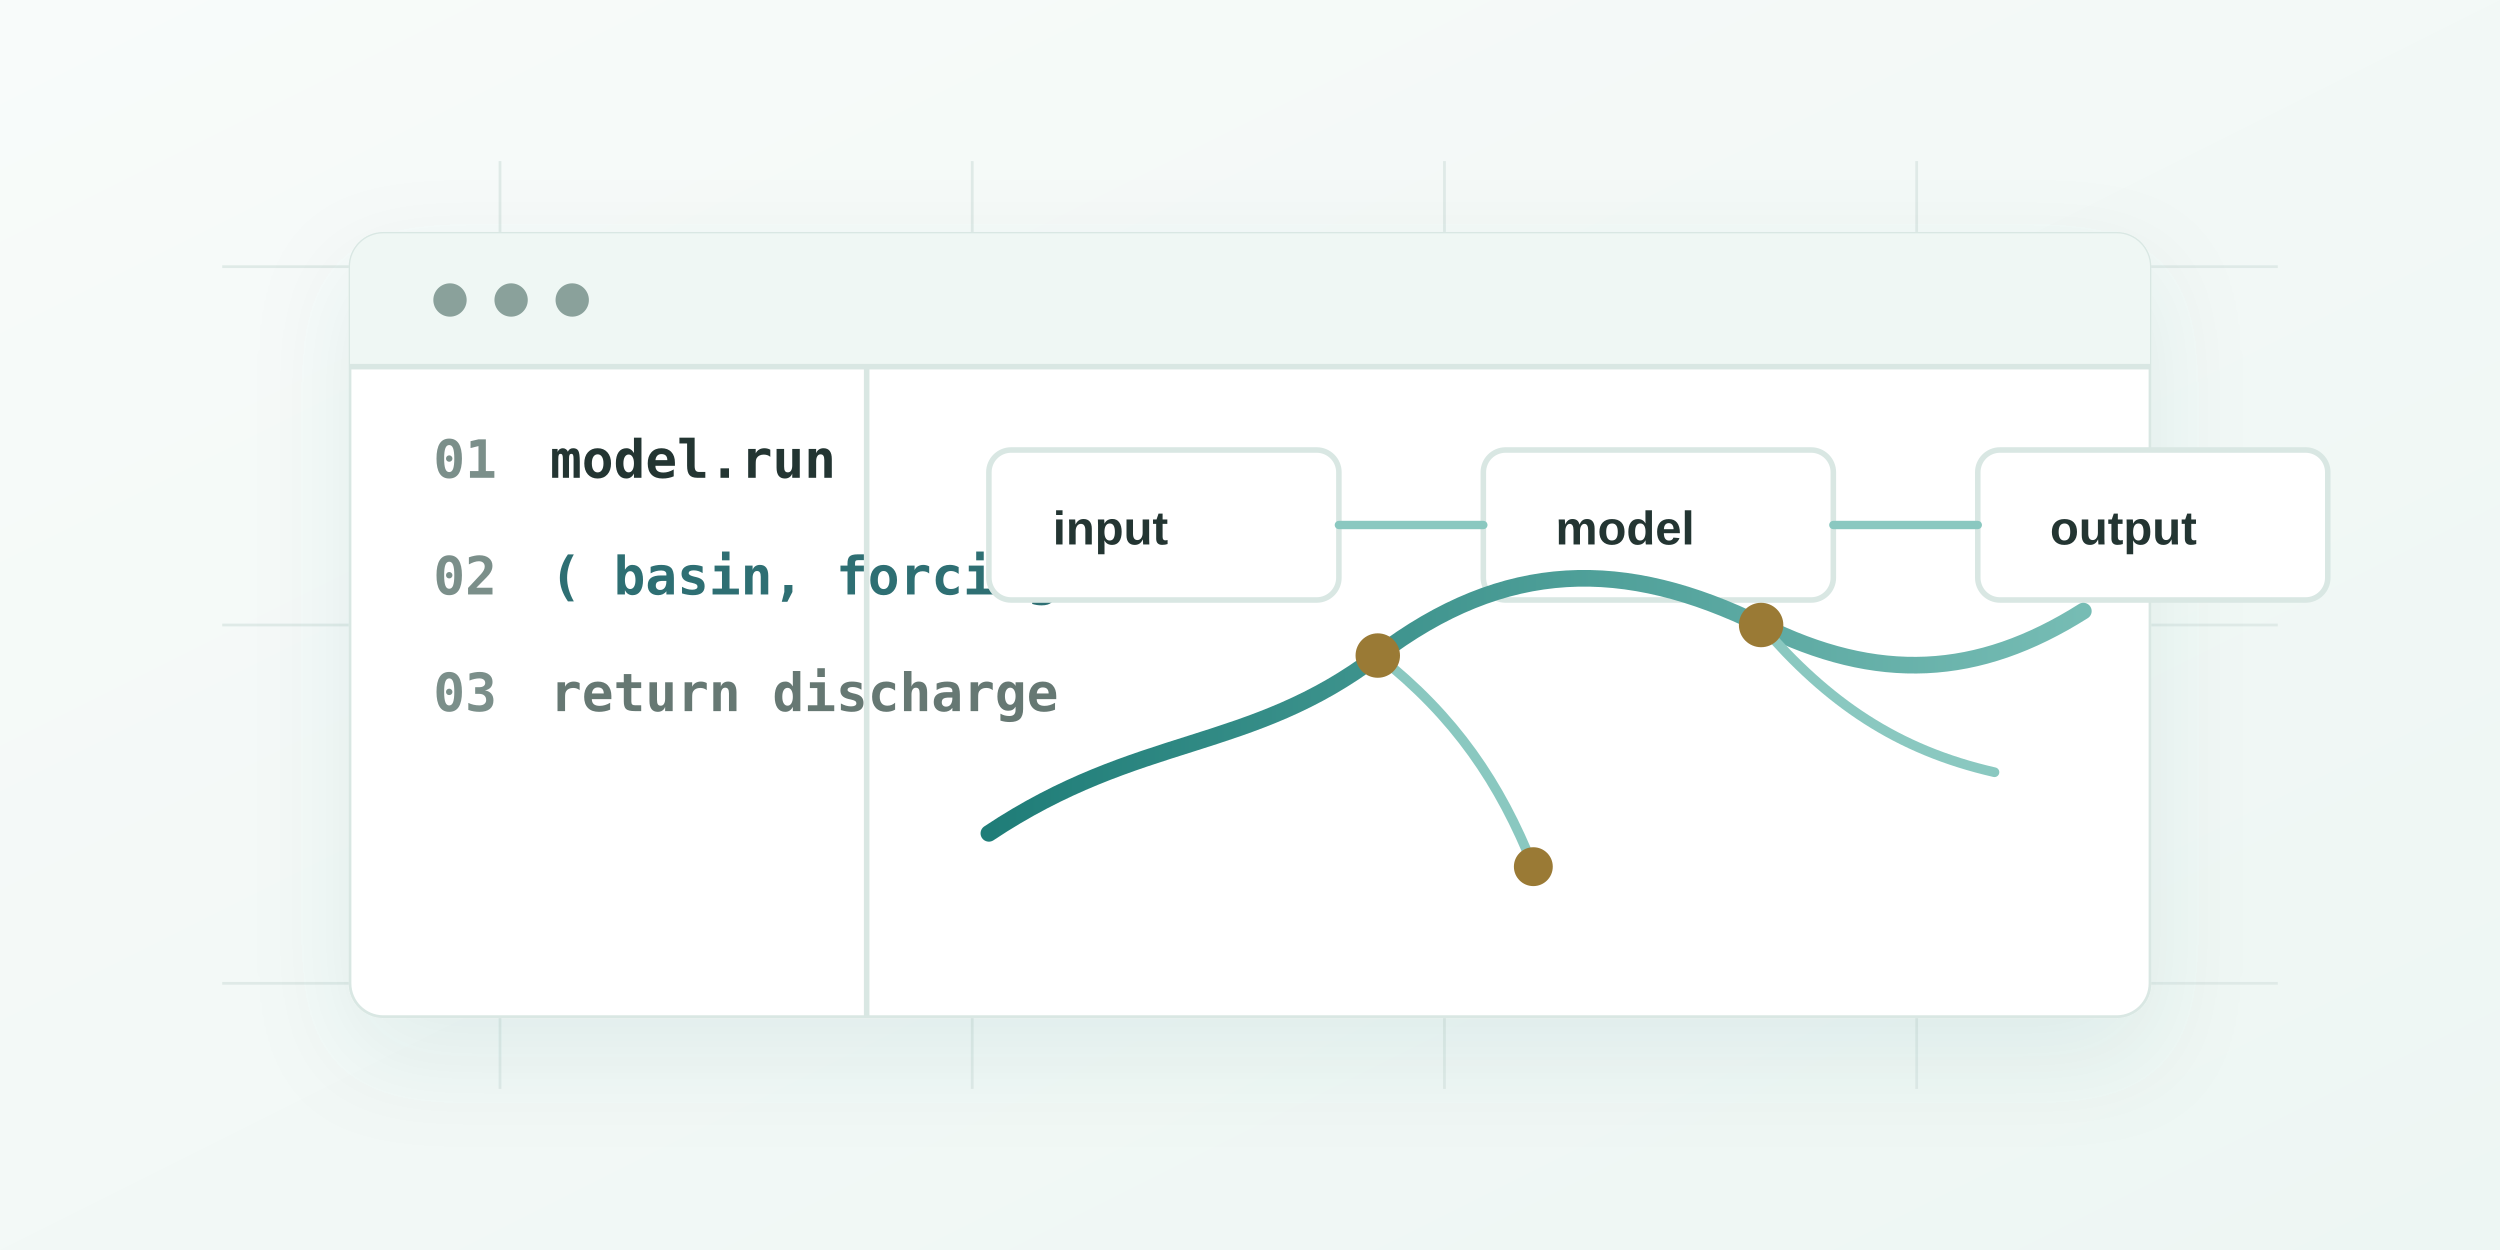
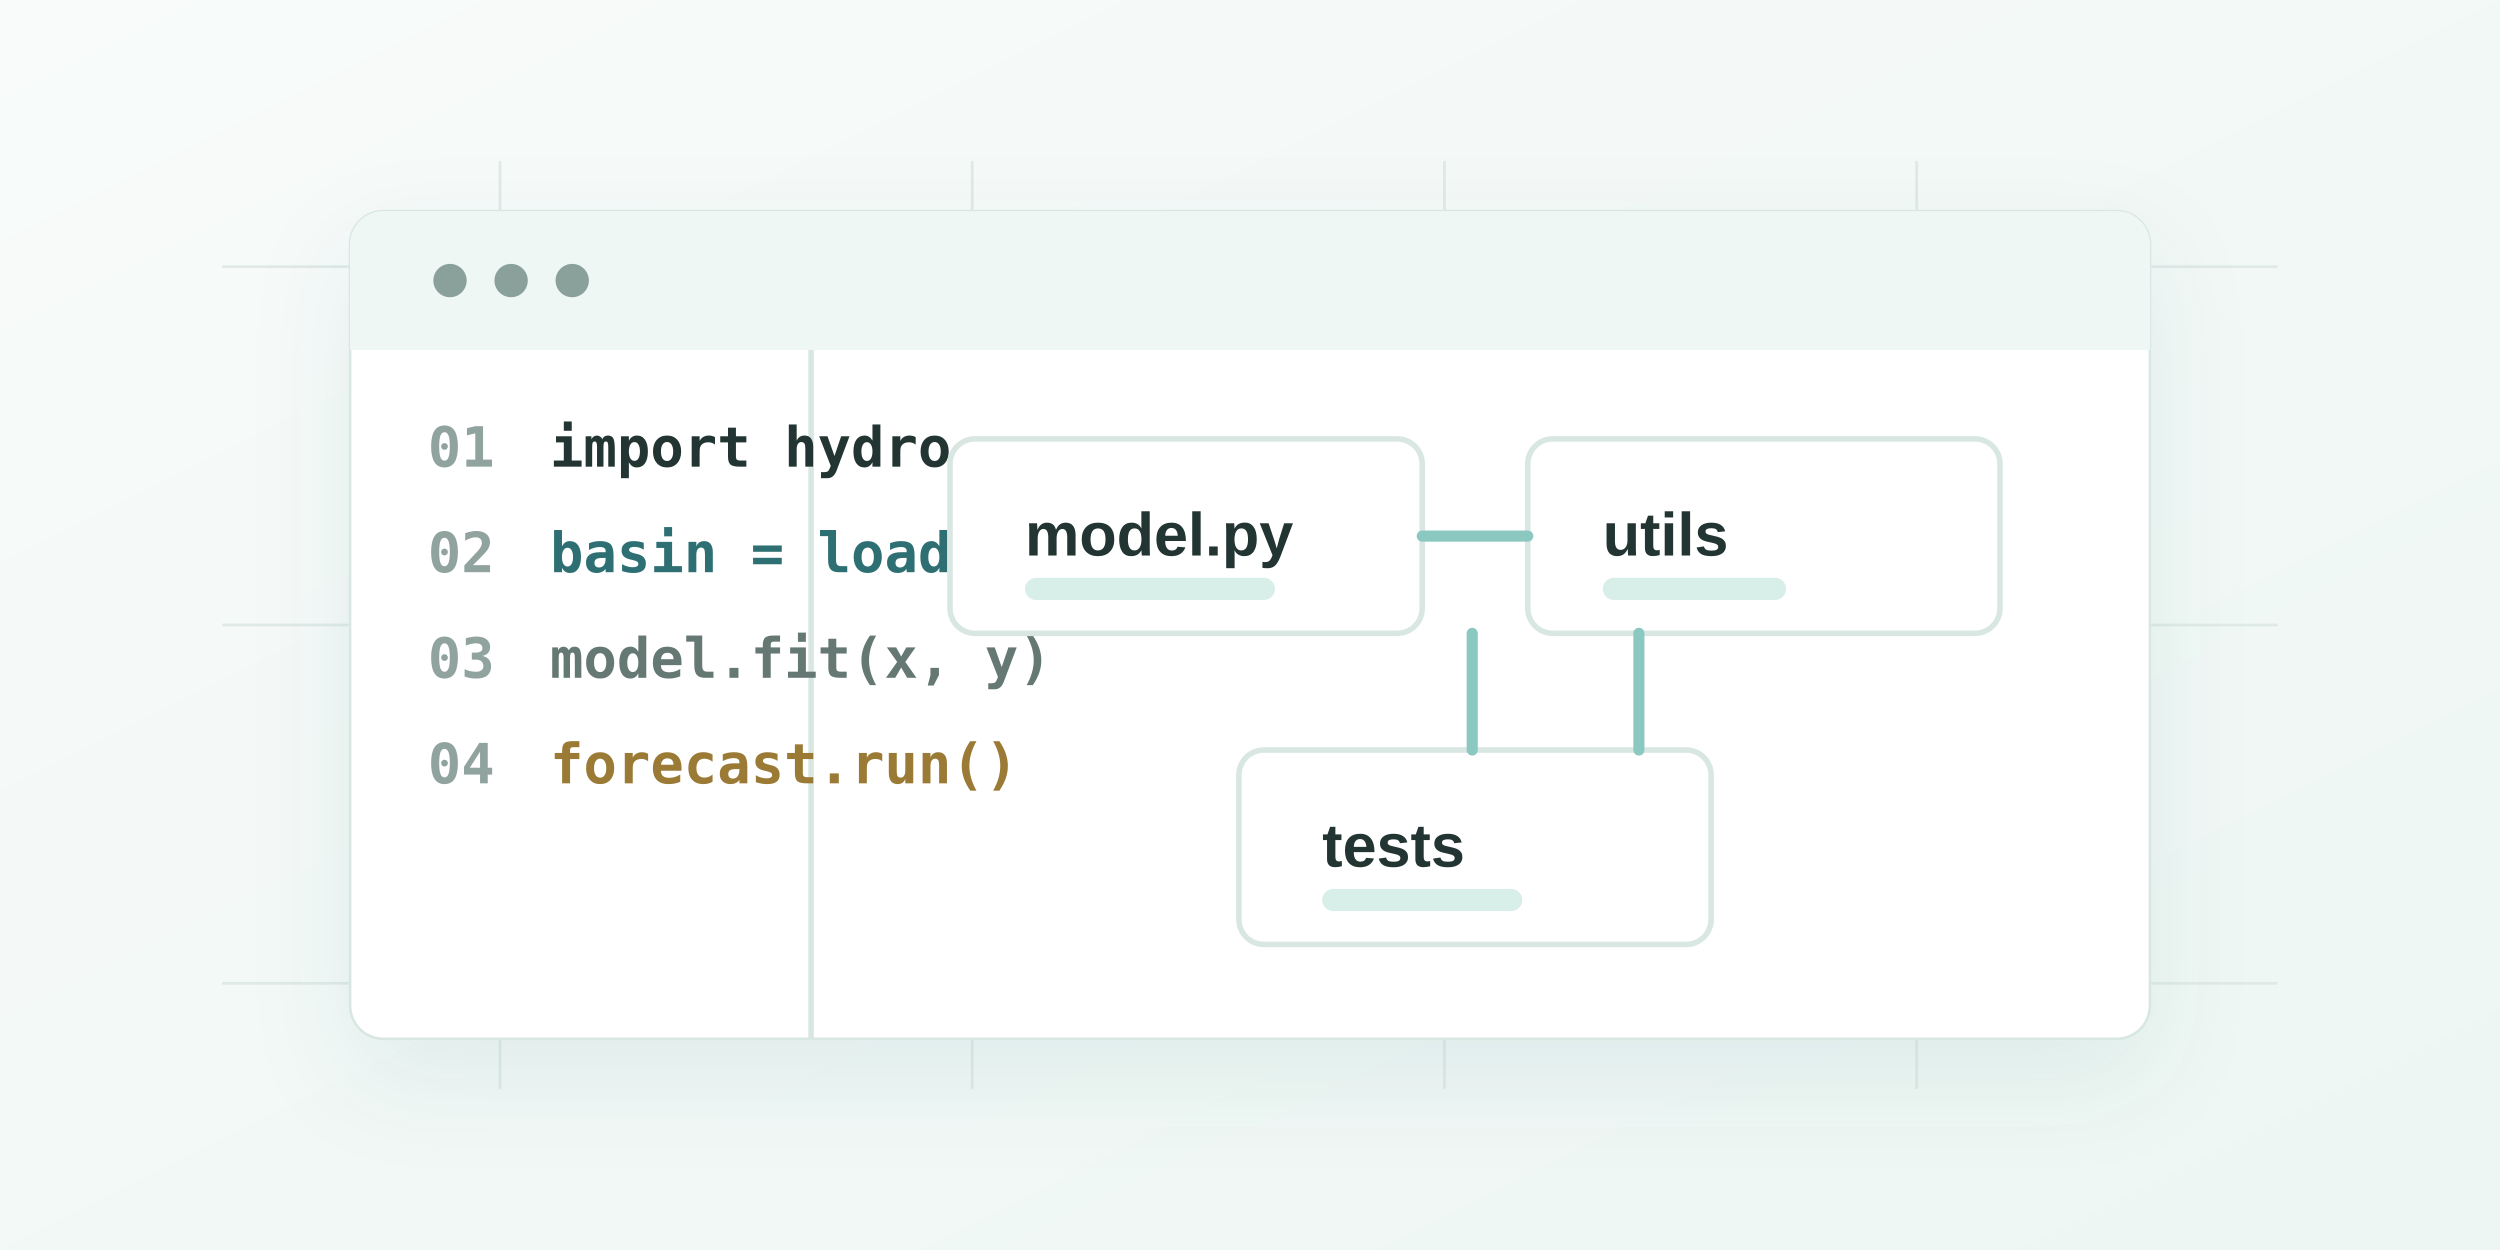
<svg xmlns="http://www.w3.org/2000/svg" viewBox="0 0 900 450" role="img" aria-labelledby="title desc">
  <defs>
    <linearGradient id="bg" x1="0" x2="1" y1="0" y2="1">
      <stop offset="0" stop-color="#f8fbfa" />
      <stop offset="1" stop-color="#edf6f3" />
-     </linearGradient>
-     <linearGradient id="teal" x1="0" x2="1">
-       <stop offset="0" stop-color="#1f7d78" />
-       <stop offset="1" stop-color="#76bcb4" />
    </linearGradient>
    <filter id="soft" x="-20%" y="-20%" width="140%" height="140%">
      <feDropShadow dx="0" dy="14" stdDeviation="18" flood-color="#2e6f73" flood-opacity=".08" />
    </filter>
  </defs>
  <rect width="900" height="450" fill="url(#bg)" />
  <g fill="none" stroke="#dfeae7" stroke-width="1">
    <path d="M80 96h740M80 225h740M80 354h740" />
    <path d="M180 58v334M350 58v334M520 58v334M690 58v334" />
  </g>
  <g filter="url(#soft)">
-     <rect x="126" y="84" width="648" height="282" rx="12" fill="#ffffff" stroke="#d9e7e3" />
+     <rect x="126" y="76" width="648" height="298" rx="12" fill="#ffffff" stroke="#d9e7e3" />
  </g>
  <g fill="#eff7f4">
-     <rect x="126" y="84" width="648" height="48" rx="12" />
-     <rect x="126" y="118" width="648" height="14" />
+     <rect x="126" y="76" width="648" height="50" rx="12" />
+     <rect x="126" y="112" width="648" height="14" />
  </g>
  <g fill="#8aa19b">
-     <circle cx="162" cy="108" r="6" />
-     <circle cx="184" cy="108" r="6" />
-     <circle cx="206" cy="108" r="6" />
+     <circle cx="162" cy="101" r="6" />
+     <circle cx="184" cy="101" r="6" />
+     <circle cx="206" cy="101" r="6" />
  </g>
-   <g fill="none" stroke="#d9e7e3" stroke-width="2">
-     <path d="M312 132v234" />
-     <path d="M126 132h648" />
+   <path d="M292 126v248" fill="none" stroke="#d9e7e3" stroke-width="2" />
+   <g font-family="Consolas, Menlo, monospace" font-size="20" font-weight="700">
+     <text x="154" y="168" fill="#90a39e">01</text>
+     <text x="154" y="206" fill="#90a39e">02</text>
+     <text x="154" y="244" fill="#90a39e">03</text>
+     <text x="154" y="282" fill="#90a39e">04</text>
+     <text x="198" y="168" fill="#233532">import hydro</text>
+     <text x="198" y="206" fill="#2e6f73">basin = load()</text>
+     <text x="198" y="244" fill="#667873">model.fit(x, y)</text>
+     <text x="198" y="282" fill="#9a7a35">forecast.run()</text>
  </g>
-   <g font-family="Consolas, Menlo, monospace" font-size="19" font-weight="700">
-     <text x="156" y="172" fill="#7b8f8a">01</text>
-     <text x="156" y="214" fill="#7b8f8a">02</text>
-     <text x="156" y="256" fill="#7b8f8a">03</text>
-     <text x="198" y="172" fill="#233532">model.run</text>
-     <text x="198" y="214" fill="#2e6f73">( basin, forcing )</text>
-     <text x="198" y="256" fill="#667873">return discharge</text>
-   </g>
-   <g transform="translate(356 162)">
+   <g transform="translate(342 158)">
    <g fill="#ffffff" stroke="#d9e7e3" stroke-width="2">
-       <rect x="0" y="0" width="126" height="54" rx="8" />
-       <rect x="178" y="0" width="126" height="54" rx="8" />
-       <rect x="356" y="0" width="126" height="54" rx="8" />
+       <rect x="0" y="0" width="170" height="70" rx="9" />
+       <rect x="208" y="0" width="170" height="70" rx="9" />
+       <rect x="104" y="112" width="170" height="70" rx="9" />
    </g>
-     <g fill="#233532" font-family="-apple-system, BlinkMacSystemFont, 'Segoe UI', Arial, sans-serif" font-size="17" font-weight="700">
-       <text x="23" y="34">input</text>
-       <text x="204" y="34">model</text>
-       <text x="382" y="34">output</text>
+     <g fill="#233532" font-family="-apple-system, BlinkMacSystemFont, 'Segoe UI', Arial, sans-serif" font-weight="760">
+       <text x="27" y="42" font-size="22">model.py</text>
+       <text x="235" y="42" font-size="22">utils</text>
+       <text x="134" y="154" font-size="22">tests</text>
    </g>
-     <g fill="none" stroke="#8ac8c0" stroke-width="3" stroke-linecap="round">
-       <path d="M126 27h52" />
-       <path d="M304 27h52" />
+     <g fill="none" stroke="#8ac8c0" stroke-width="4" stroke-linecap="round" stroke-linejoin="round">
+       <path d="M170 35h38" />
+       <path d="M248 70v42" />
+       <path d="M188 112v-42" />
+     </g>
+     <g fill="#d7eee9">
+       <rect x="27" y="50" width="90" height="8" rx="4" />
+       <rect x="235" y="50" width="66" height="8" rx="4" />
+       <rect x="134" y="162" width="72" height="8" rx="4" />
    </g>
  </g>
-   <g fill="none" stroke-linecap="round" stroke-linejoin="round">
-     <path d="M356 300c54-36 94-29 140-64 46-35 89-35 138-11 42 21 78 19 116-5" stroke="url(#teal)" stroke-width="6" />
-     <path d="M496 236c28 22 44 46 56 76M634 225c24 28 49 45 84 53" stroke="#8ac8c0" stroke-width="3.5" />
-   </g>
-   <g fill="#9a7a35">
-     <circle cx="496" cy="236" r="8" />
-     <circle cx="634" cy="225" r="8" />
-     <circle cx="552" cy="312" r="7" />
-   </g>
</svg>
